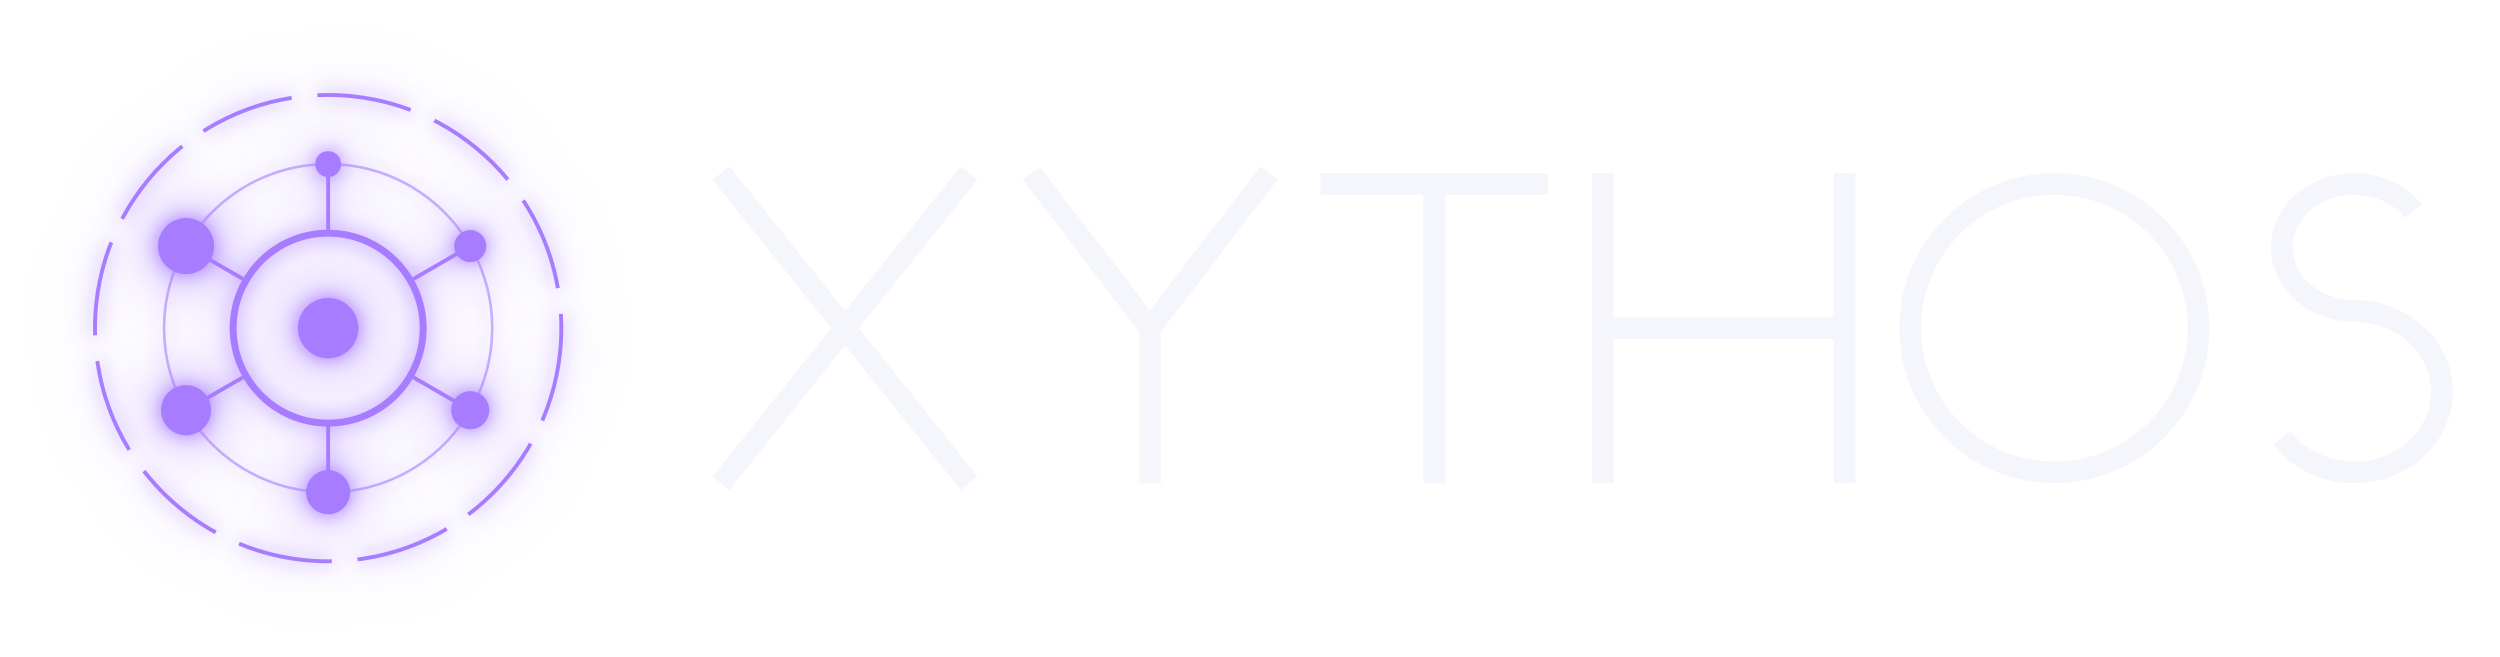
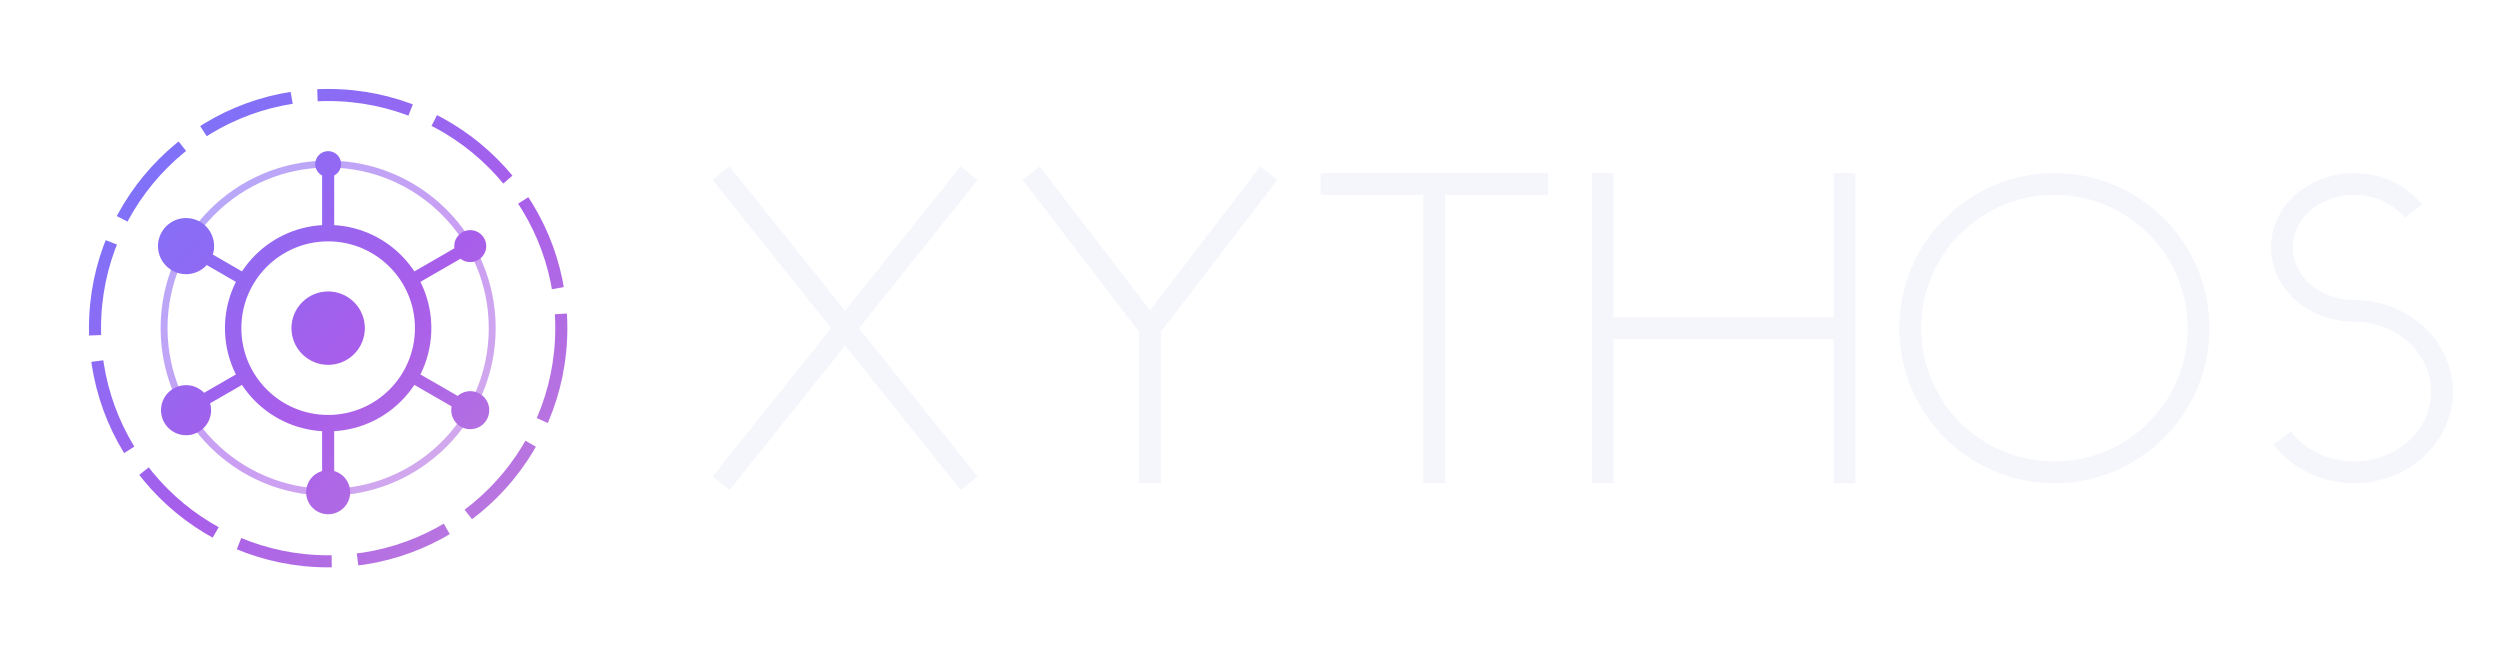
<svg xmlns="http://www.w3.org/2000/svg" viewBox="-10 -10 579 152">
  <defs>
-     <filter id="glow" x="-40%" y="-40%" width="180%" height="180%">
-       <feGaussianBlur in="SourceGraphic" stdDeviation="2.2" result="a" />
-       <feGaussianBlur in="SourceGraphic" stdDeviation="7" result="b" />
-       <feMerge>
-         <feMergeNode in="b" />
-         <feMergeNode in="a" />
-         <feMergeNode in="SourceGraphic" />
-       </feMerge>
-     </filter>
+     <linearGradient id="iris" gradientUnits="userSpaceOnUse" x1="6" y1="6" x2="126" y2="126">
+       <stop offset="0" stop-color="#7278fe" />
+       <stop offset=".5" stop-color="#a85eea" />
+       <stop offset="1" stop-color="#c688d6" />
+     </linearGradient>
  </defs>
-   <g transform="translate(6 6)" fill="none" stroke="#a77bff" filter="url(#glow)">
-     <circle cx="60" cy="60" r="54" stroke-width=".9" stroke-dasharray="22 6" />
-     <circle cx="60" cy="60" r="38" stroke-width=".6" opacity=".6" />
-     <circle cx="60" cy="60" r="22" stroke-width="1.6" />
-     <circle cx="60" cy="60" r="7" fill="#a77bff" stroke="none" />
-     <path d="M60.00 38.00L60.00 22.00" stroke-width=".9" />
-     <circle cx="60.00" cy="22.00" r="3.0" fill="#a77bff" stroke="none" />
-     <path d="M79.05 49.00L92.91 41.00" stroke-width=".9" />
-     <circle cx="92.91" cy="41.00" r="3.7" fill="#a77bff" stroke="none" />
-     <path d="M79.05 71.00L92.91 79.00" stroke-width=".9" />
-     <circle cx="92.91" cy="79.00" r="4.4" fill="#a77bff" stroke="none" />
-     <path d="M60.00 82.00L60.00 98.00" stroke-width=".9" />
-     <circle cx="60.00" cy="98.00" r="5.1" fill="#a77bff" stroke="none" />
-     <path d="M40.95 71.00L27.09 79.00" stroke-width=".9" />
-     <circle cx="27.09" cy="79.00" r="5.8" fill="#a77bff" stroke="none" />
-     <path d="M40.95 49.00L27.09 41.00" stroke-width=".9" />
-     <circle cx="27.09" cy="41.00" r="6.5" fill="#a77bff" stroke="none" />
+   <g id="mark" transform="translate(6 6)" fill="none" stroke="url(#iris)" stroke-linecap="round">
+     <circle cx="60" cy="60" r="54" stroke-width="2.8" stroke-dasharray="22 6" stroke-linecap="butt" />
+     <circle cx="60" cy="60" r="38" stroke-width="1.6" opacity=".6" />
+     <circle cx="60" cy="60" r="22" stroke-width="3.8" />
+     <circle cx="60" cy="60" r="8.5" fill="url(#iris)" stroke="none" />
+     <path d="M60 38L60 22" stroke-width="2.8" />
+     <circle cx="60" cy="22" r="3.0" fill="url(#iris)" stroke="none" />
+     <path d="M79.05 49L92.91 41" stroke-width="2.8" />
+     <circle cx="92.91" cy="41" r="3.7" fill="url(#iris)" stroke="none" />
+     <path d="M79.05 71L92.91 79" stroke-width="2.8" />
+     <circle cx="92.91" cy="79" r="4.4" fill="url(#iris)" stroke="none" />
+     <path d="M60 82L60 98" stroke-width="2.8" />
+     <circle cx="60" cy="98" r="5.1" fill="url(#iris)" stroke="none" />
+     <path d="M40.95 71L27.09 79" stroke-width="2.8" />
+     <circle cx="27.09" cy="79" r="5.8" fill="url(#iris)" stroke="none" />
+     <path d="M40.95 49L27.09 41" stroke-width="2.8" />
+     <circle cx="27.09" cy="41" r="6.5" fill="url(#iris)" stroke="none" />
  </g>
  <g transform="translate(121.09 -71.64) scale(1.1969)">
    <g fill="none" stroke="#f4f6fb" stroke-width="4.2">
      <path d="M30 85L78 145M78 85L30 145" />
      <path d="M90 85L113 115L136 85M113 115V145" />
      <path d="M146 87.1H190M168 87.1V145" />
      <path d="M200.6 85V145M247.4 85V145M202 115H246" />
      <circle cx="288" cy="115" r="27.9" />
      <path d="M357.47 92.33A14 12.276 0 1 0 346 111.652A17 15.624 0 1 1 332.07 136.24" />
    </g>
  </g>
</svg>
